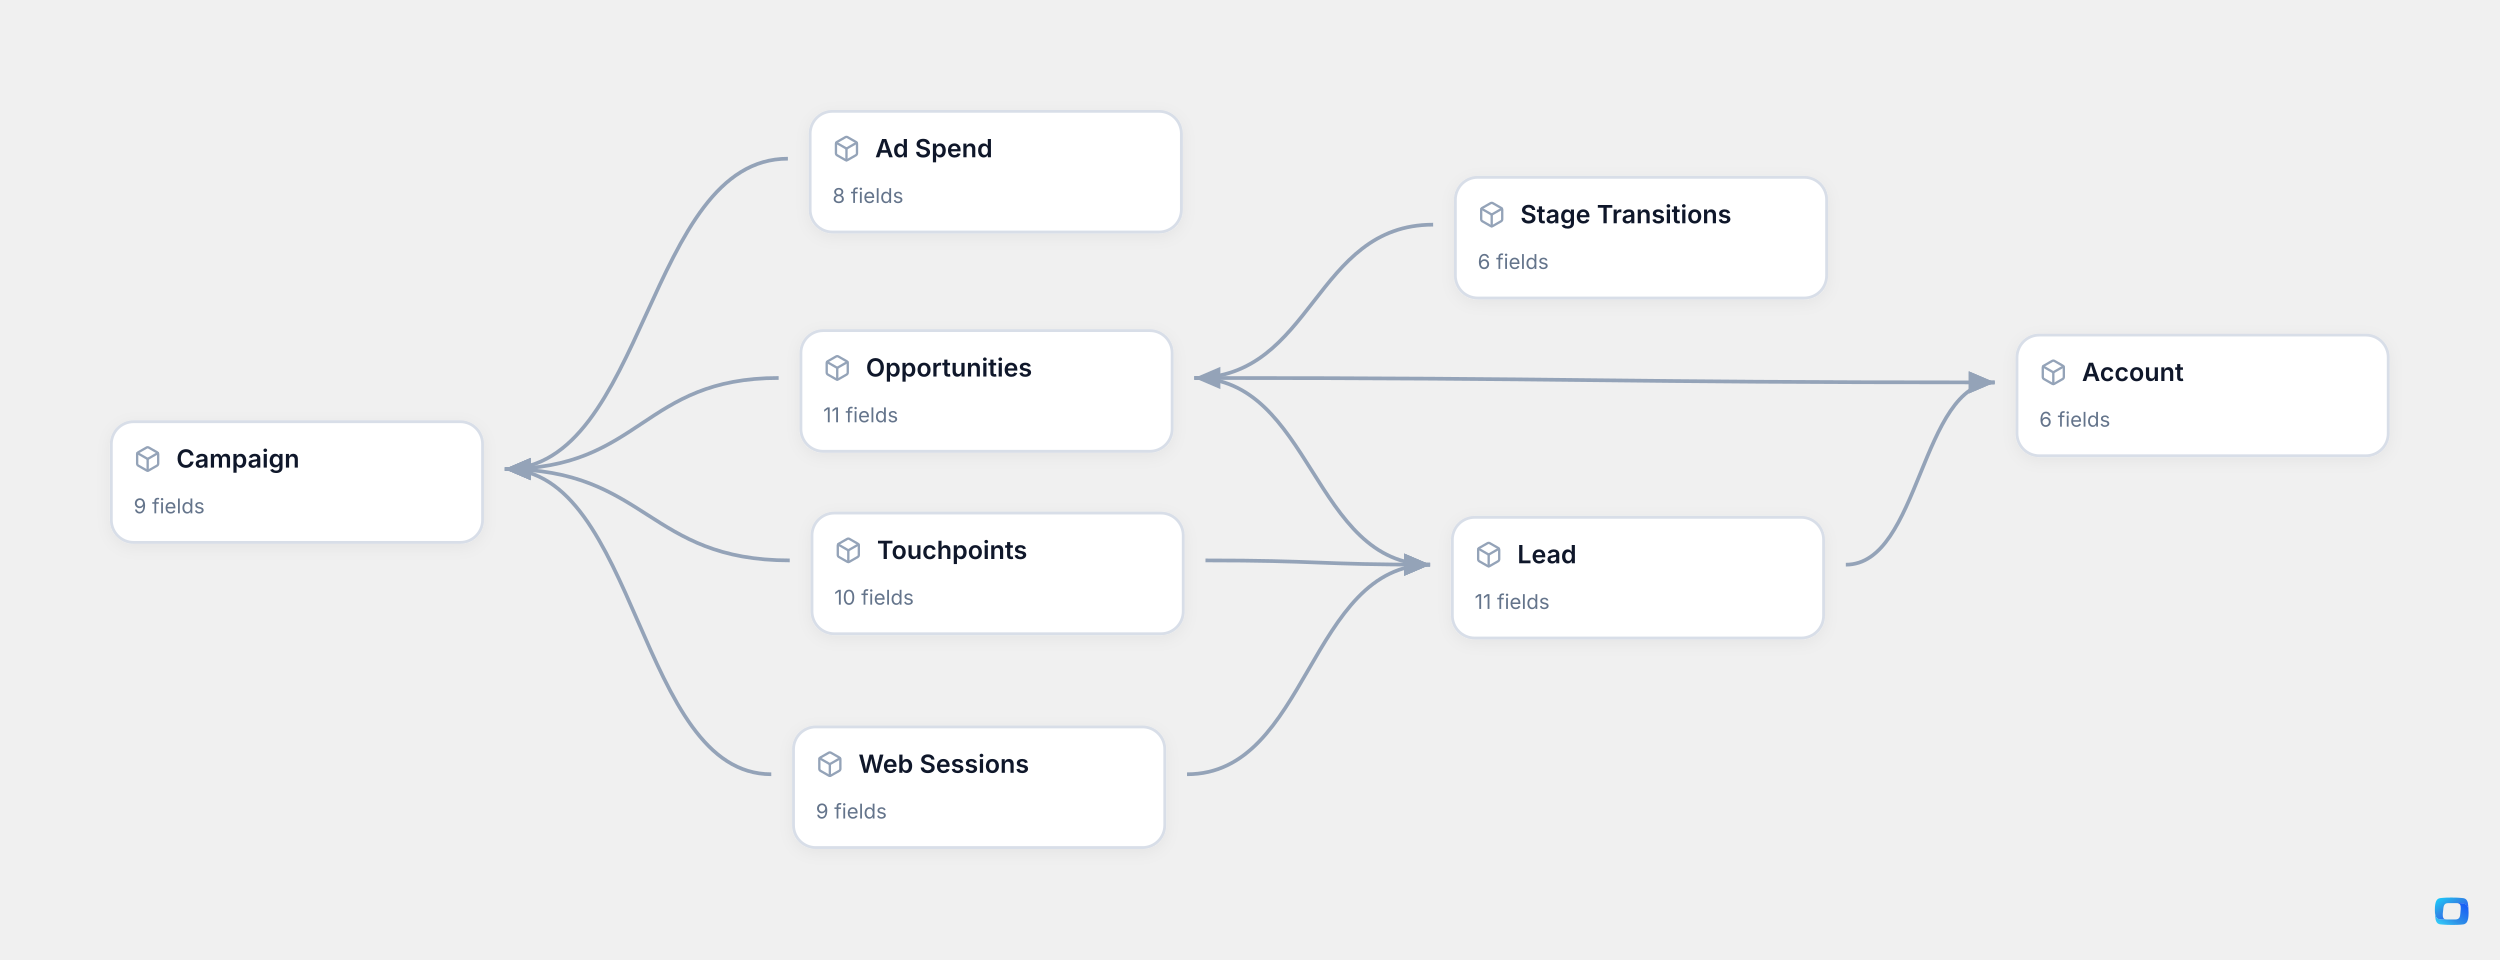
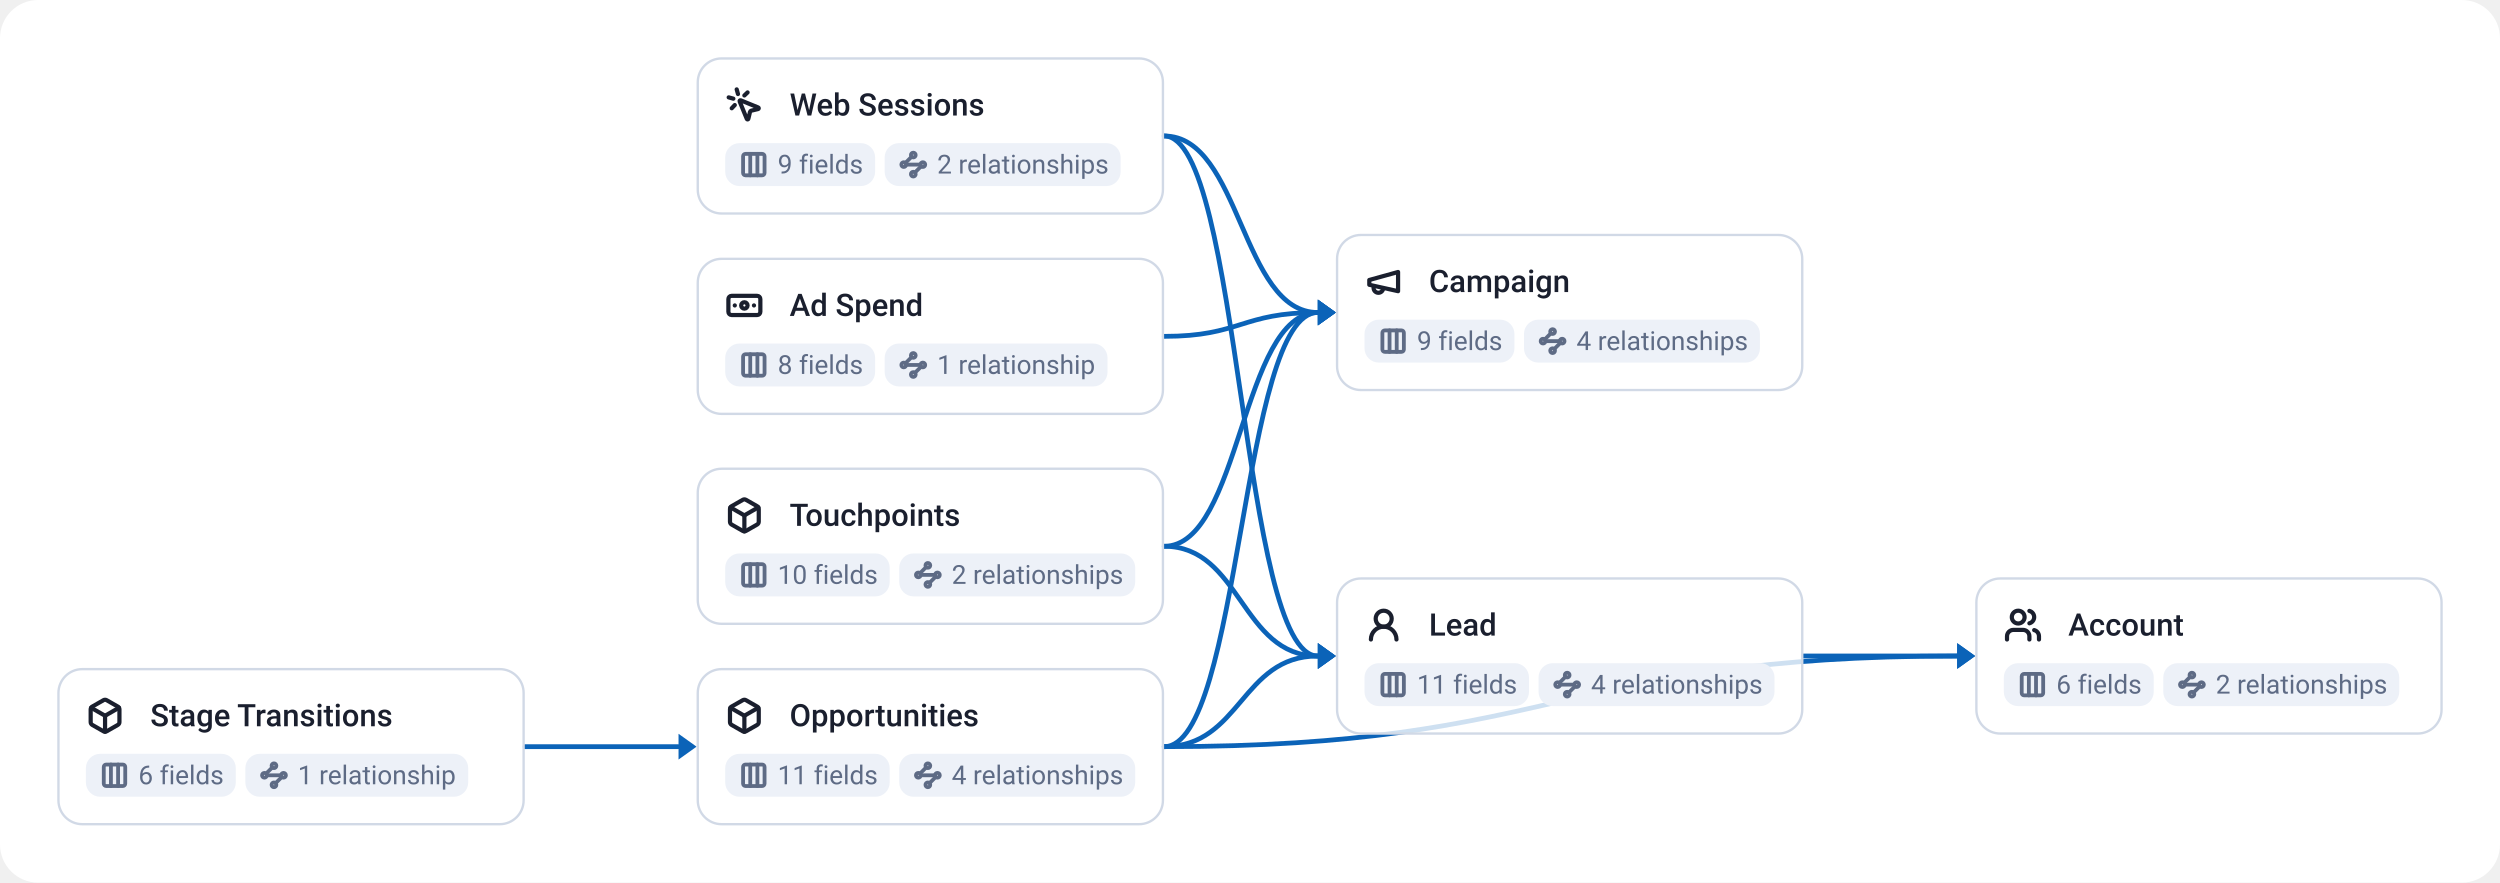
- <svg xmlns="http://www.w3.org/2000/svg" width="1347" height="517" viewBox="0 0 1347 517">
-   <defs>
-     <filter id="card-shadow" x="-20%" y="-20%" width="140%" height="140%">
-       <feDropShadow dx="0" dy="2" stdDeviation="4" flood-color="#0f172a" flood-opacity="0.05" />
-     </filter>
-     <filter id="label-shadow" x="-20%" y="-20%" width="140%" height="140%">
-       <feDropShadow dx="0" dy="1" stdDeviation="2" flood-color="#0f172a" flood-opacity="0.06" />
-     </filter>
-     <marker id="arr-end-0" markerWidth="9" markerHeight="9" refX="7" refY="3" orient="auto" markerUnits="strokeWidth">
-       <path d="M0,0 L7,3 L0,6 z" fill="rgb(148, 163, 184)" />
-     </marker>
-     <marker id="arr-start-0" markerWidth="9" markerHeight="9" refX="0" refY="3" orient="auto" markerUnits="strokeWidth">
-       <path d="M7,0 L0,3 L7,6 z" fill="rgb(148, 163, 184)" />
-     </marker>
-   </defs>
-   <g transform="translate(142.25,-27.58)">
-     <path d="M282.267,113.08 C206.011,113.08 206.011,280.309 129.755,280.309" fill="none" stroke="rgb(148, 163, 184)" stroke-width="2" marker-end="url(#arr-end-0)" />
-     <path d="M852.287,331.83 C892.397,331.83 892.397,233.629 932.506,233.629" fill="none" stroke="rgb(148, 163, 184)" stroke-width="2" marker-end="url(#arr-end-0)" />
-     <path d="M501.291,231.232 C716.899,231.232 716.899,233.629 932.506,233.629" fill="none" stroke="rgb(148, 163, 184)" stroke-width="2" marker-end="url(#arr-end-0)" />
-     <path d="M277.291,231.232 C203.523,231.232 203.523,280.309 129.755,280.309" fill="none" stroke="rgb(148, 163, 184)" stroke-width="2" marker-end="url(#arr-end-0)" />
-     <path d="M501.291,231.232 C564.789,231.232 564.789,331.83 628.287,331.83" fill="none" stroke="rgb(148, 163, 184)" stroke-width="2" marker-end="url(#arr-end-0)" />
-     <path d="M629.919,148.629 C565.605,148.629 565.605,231.232 501.291,231.232" fill="none" stroke="rgb(148, 163, 184)" stroke-width="2" marker-end="url(#arr-end-0)" />
-     <path d="M283.263,329.529 C206.509,329.529 206.509,280.309 129.755,280.309" fill="none" stroke="rgb(148, 163, 184)" stroke-width="2" marker-end="url(#arr-end-0)" />
-     <path d="M507.263,329.529 C567.775,329.529 567.775,331.83 628.287,331.83" fill="none" stroke="rgb(148, 163, 184)" stroke-width="2" marker-end="url(#arr-end-0)" />
-     <path d="M273.311,444.744 C201.533,444.744 201.533,280.309 129.755,280.309" fill="none" stroke="rgb(148, 163, 184)" stroke-width="2" marker-end="url(#arr-end-0)" />
-     <path d="M497.311,444.744 C562.799,444.744 562.799,331.83 628.287,331.83" fill="none" stroke="rgb(148, 163, 184)" stroke-width="2" marker-end="url(#arr-end-0)" />
-     <g transform="translate(944.51,208.13)">
-       <rect x="0" y="0" width="200" height="65" rx="12" fill="#ffffff" stroke="#d8dee8" stroke-width="1.5" filter="url(#card-shadow)" />
-       <g transform="translate(12,12.5) scale(0.63)" fill="none" stroke="#94a3b8" stroke-width="2" stroke-linecap="round" stroke-linejoin="round">
-         <path d="M21 8a2 2 0 0 0-1-1.73l-7-4a2 2 0 0 0-2 0l-7 4A2 2 0 0 0 3 8v8a2 2 0 0 0 1 1.73l7 4a2 2 0 0 0 2 0l7-4A2 2 0 0 0 21 16Z" />
-         <path d="m3.3 7 8.7 5 8.7-5" />
-         <path d="M12 22V12" />
-       </g>
-       <text x="35" y="24.73" font-family="-apple-system, BlinkMacSystemFont, 'Segoe UI', Inter, system-ui, sans-serif" font-size="13.5" font-weight="600" fill="#0f172a">Account</text>
-       <text x="12" y="49.35" font-family="-apple-system, BlinkMacSystemFont, 'Segoe UI', Inter, system-ui, sans-serif" font-size="11" fill="#64748b">6 fields</text>
-     </g>
-     <g transform="translate(294.27,87.58)">
-       <rect x="0" y="0" width="200" height="65" rx="12" fill="#ffffff" stroke="#d8dee8" stroke-width="1.5" filter="url(#card-shadow)" />
-       <g transform="translate(12,12.5) scale(0.63)" fill="none" stroke="#94a3b8" stroke-width="2" stroke-linecap="round" stroke-linejoin="round">
-         <path d="M21 8a2 2 0 0 0-1-1.73l-7-4a2 2 0 0 0-2 0l-7 4A2 2 0 0 0 3 8v8a2 2 0 0 0 1 1.73l7 4a2 2 0 0 0 2 0l7-4A2 2 0 0 0 21 16Z" />
-         <path d="m3.3 7 8.7 5 8.7-5" />
-         <path d="M12 22V12" />
-       </g>
-       <text x="35" y="24.73" font-family="-apple-system, BlinkMacSystemFont, 'Segoe UI', Inter, system-ui, sans-serif" font-size="13.5" font-weight="600" fill="#0f172a">Ad Spend</text>
-       <text x="12" y="49.35" font-family="-apple-system, BlinkMacSystemFont, 'Segoe UI', Inter, system-ui, sans-serif" font-size="11" fill="#64748b">8 fields</text>
-     </g>
-     <g transform="translate(-82.25,254.81)">
-       <rect x="0" y="0" width="200" height="65" rx="12" fill="#ffffff" stroke="#d8dee8" stroke-width="1.5" filter="url(#card-shadow)" />
-       <g transform="translate(12,12.5) scale(0.63)" fill="none" stroke="#94a3b8" stroke-width="2" stroke-linecap="round" stroke-linejoin="round">
-         <path d="M21 8a2 2 0 0 0-1-1.73l-7-4a2 2 0 0 0-2 0l-7 4A2 2 0 0 0 3 8v8a2 2 0 0 0 1 1.73l7 4a2 2 0 0 0 2 0l7-4A2 2 0 0 0 21 16Z" />
-         <path d="m3.3 7 8.7 5 8.7-5" />
-         <path d="M12 22V12" />
-       </g>
-       <text x="35" y="24.73" font-family="-apple-system, BlinkMacSystemFont, 'Segoe UI', Inter, system-ui, sans-serif" font-size="13.5" font-weight="600" fill="#0f172a">Campaign</text>
-       <text x="12" y="49.35" font-family="-apple-system, BlinkMacSystemFont, 'Segoe UI', Inter, system-ui, sans-serif" font-size="11" fill="#64748b">9 fields</text>
-     </g>
-     <g transform="translate(640.29,306.33)">
-       <rect x="0" y="0" width="200" height="65" rx="12" fill="#ffffff" stroke="#d8dee8" stroke-width="1.5" filter="url(#card-shadow)" />
-       <g transform="translate(12,12.5) scale(0.63)" fill="none" stroke="#94a3b8" stroke-width="2" stroke-linecap="round" stroke-linejoin="round">
-         <path d="M21 8a2 2 0 0 0-1-1.73l-7-4a2 2 0 0 0-2 0l-7 4A2 2 0 0 0 3 8v8a2 2 0 0 0 1 1.73l7 4a2 2 0 0 0 2 0l7-4A2 2 0 0 0 21 16Z" />
-         <path d="m3.3 7 8.7 5 8.7-5" />
-         <path d="M12 22V12" />
-       </g>
-       <text x="35" y="24.73" font-family="-apple-system, BlinkMacSystemFont, 'Segoe UI', Inter, system-ui, sans-serif" font-size="13.5" font-weight="600" fill="#0f172a">Lead</text>
-       <text x="12" y="49.35" font-family="-apple-system, BlinkMacSystemFont, 'Segoe UI', Inter, system-ui, sans-serif" font-size="11" fill="#64748b">11 fields</text>
-     </g>
-     <g transform="translate(289.29,205.73)">
-       <rect x="0" y="0" width="200" height="65" rx="12" fill="#ffffff" stroke="#d8dee8" stroke-width="1.5" filter="url(#card-shadow)" />
-       <g transform="translate(12,12.5) scale(0.63)" fill="none" stroke="#94a3b8" stroke-width="2" stroke-linecap="round" stroke-linejoin="round">
-         <path d="M21 8a2 2 0 0 0-1-1.73l-7-4a2 2 0 0 0-2 0l-7 4A2 2 0 0 0 3 8v8a2 2 0 0 0 1 1.73l7 4a2 2 0 0 0 2 0l7-4A2 2 0 0 0 21 16Z" />
-         <path d="m3.3 7 8.7 5 8.7-5" />
-         <path d="M12 22V12" />
-       </g>
-       <text x="35" y="24.73" font-family="-apple-system, BlinkMacSystemFont, 'Segoe UI', Inter, system-ui, sans-serif" font-size="13.5" font-weight="600" fill="#0f172a">Opportunities</text>
-       <text x="12" y="49.35" font-family="-apple-system, BlinkMacSystemFont, 'Segoe UI', Inter, system-ui, sans-serif" font-size="11" fill="#64748b">11 fields</text>
-     </g>
-     <g transform="translate(641.92,123.13)">
-       <rect x="0" y="0" width="200" height="65" rx="12" fill="#ffffff" stroke="#d8dee8" stroke-width="1.5" filter="url(#card-shadow)" />
-       <g transform="translate(12,12.5) scale(0.63)" fill="none" stroke="#94a3b8" stroke-width="2" stroke-linecap="round" stroke-linejoin="round">
-         <path d="M21 8a2 2 0 0 0-1-1.73l-7-4a2 2 0 0 0-2 0l-7 4A2 2 0 0 0 3 8v8a2 2 0 0 0 1 1.73l7 4a2 2 0 0 0 2 0l7-4A2 2 0 0 0 21 16Z" />
-         <path d="m3.3 7 8.7 5 8.7-5" />
-         <path d="M12 22V12" />
-       </g>
-       <text x="35" y="24.73" font-family="-apple-system, BlinkMacSystemFont, 'Segoe UI', Inter, system-ui, sans-serif" font-size="13.5" font-weight="600" fill="#0f172a">Stage Transitions</text>
-       <text x="12" y="49.35" font-family="-apple-system, BlinkMacSystemFont, 'Segoe UI', Inter, system-ui, sans-serif" font-size="11" fill="#64748b">6 fields</text>
-     </g>
-     <g transform="translate(295.26,304.03)">
-       <rect x="0" y="0" width="200" height="65" rx="12" fill="#ffffff" stroke="#d8dee8" stroke-width="1.5" filter="url(#card-shadow)" />
-       <g transform="translate(12,12.5) scale(0.63)" fill="none" stroke="#94a3b8" stroke-width="2" stroke-linecap="round" stroke-linejoin="round">
-         <path d="M21 8a2 2 0 0 0-1-1.73l-7-4a2 2 0 0 0-2 0l-7 4A2 2 0 0 0 3 8v8a2 2 0 0 0 1 1.73l7 4a2 2 0 0 0 2 0l7-4A2 2 0 0 0 21 16Z" />
-         <path d="m3.3 7 8.7 5 8.7-5" />
-         <path d="M12 22V12" />
-       </g>
-       <text x="35" y="24.73" font-family="-apple-system, BlinkMacSystemFont, 'Segoe UI', Inter, system-ui, sans-serif" font-size="13.5" font-weight="600" fill="#0f172a">Touchpoints</text>
-       <text x="12" y="49.35" font-family="-apple-system, BlinkMacSystemFont, 'Segoe UI', Inter, system-ui, sans-serif" font-size="11" fill="#64748b">10 fields</text>
-     </g>
-     <g transform="translate(285.31,419.24)">
-       <rect x="0" y="0" width="200" height="65" rx="12" fill="#ffffff" stroke="#d8dee8" stroke-width="1.5" filter="url(#card-shadow)" />
-       <g transform="translate(12,12.5) scale(0.63)" fill="none" stroke="#94a3b8" stroke-width="2" stroke-linecap="round" stroke-linejoin="round">
-         <path d="M21 8a2 2 0 0 0-1-1.73l-7-4a2 2 0 0 0-2 0l-7 4A2 2 0 0 0 3 8v8a2 2 0 0 0 1 1.73l7 4a2 2 0 0 0 2 0l7-4A2 2 0 0 0 21 16Z" />
-         <path d="m3.3 7 8.7 5 8.7-5" />
-         <path d="M12 22V12" />
-       </g>
-       <text x="35" y="24.73" font-family="-apple-system, BlinkMacSystemFont, 'Segoe UI', Inter, system-ui, sans-serif" font-size="13.5" font-weight="600" fill="#0f172a">Web Sessions</text>
-       <text x="12" y="49.35" font-family="-apple-system, BlinkMacSystemFont, 'Segoe UI', Inter, system-ui, sans-serif" font-size="11" fill="#64748b">9 fields</text>
-     </g>
-   </g>
-   <g transform="translate(1309,479)" opacity="0.92">
-     <defs>
-       <linearGradient id="wmg0" x1="0" y1="0" x2="1" y2="1">
-         <stop stop-color="#05D2FF" />
-         <stop offset=".4" stop-color="#1E88E5" />
-         <stop offset="1" stop-color="#182FFF" />
-       </linearGradient>
-       <linearGradient id="wmg1" x1="0" y1="1" x2="1" y2="0">
-         <stop stop-color="#24D8FF" />
-         <stop offset=".4" stop-color="#1E88E5" />
-         <stop offset="1" stop-color="#0046F9" />
-       </linearGradient>
-     </defs>
-     <g transform="scale(0.046875)">
-       <path d="M421.311 119.85C435.258 133.807 440.996 157.327 440.996 157.327C440.996 157.327 449.53 204.69 449.53 268.995C449.53 177.972 418.65 162.348 311.314 162.348H212.327C157.38 162.348 161.097 217.57 157.38 243.85L152.865 283.556C150.697 325.33 157.951 351.215 200.811 351.215C111.444 351.215 61.806 365.847 61.806 239.866C61.806 182.846 70.404 157.327 70.404 157.327C70.404 157.327 76.142 133.807 90.118 119.85C104.095 105.877 124.809 104.475 124.809 104.475C124.809 104.475 167.579 98.037 252.066 98.037C336.554 98.037 384.285 104.475 384.285 104.475C384.285 104.475 407.321 105.877 421.311 119.85Z" fill="url(#wmg0)" />
-       <path d="M449.515 271.888C449.52 273.026 449.523 274.174 449.523 275.333C449.523 329.946 441.393 351.201 441.393 351.201C441.393 351.201 435.03 376.952 424.167 388.075C406.929 405.725 388.495 406.71 388.495 406.71C388.495 406.71 348.836 413.061 263.502 413.061C181.632 413.061 127.111 406.749 127.111 406.749C127.111 406.749 104.091 405.337 90.114 391.377C76.138 377.394 70.4 351.201 70.4 351.201C70.4 351.201 61.806 297.401 61.806 238.506C61.806 352.055 102.131 351.374 175.525 350.133C183.56 349.998 191.992 349.855 200.811 349.855H299.787C343.122 349.855 352.906 318.315 354.792 282.196L359.32 227.093C360.526 204.443 357.608 188.362 350.507 178.012C342.765 166.722 329.575 160.987 311.314 160.987C424.974 160.987 448.73 176.216 449.515 271.888Z" fill="url(#wmg1)" />
-     </g>
+ <svg xmlns="http://www.w3.org/2000/svg" width="1048" height="370" viewBox="0 0 1048 370" role="img" aria-labelledby="t">
+   <rect width="1048" height="370" rx="16" fill="#ffffff" />
+   <path d="M488 141 C 520.22 141, 520.22 131, 552.44 131" fill="none" stroke="#0b63b8" stroke-width="2" stroke-linecap="round" />
+   <path d="M552.44 125.6L560 131L552.44 136.4Z" fill="#0b63b8" />
+   <path d="M756 275 C 788.22 275, 788.22 275, 820.44 275" fill="none" stroke="#0b63b8" stroke-width="2" stroke-linecap="round" />
+   <path d="M820.44 269.6L828 275L820.44 280.4Z" fill="#0b63b8" />
+   <path d="M488 313 C 654.22 313, 654.22 275, 820.44 275" fill="none" stroke="#0b63b8" stroke-width="2" stroke-linecap="round" />
+   <path d="M820.44 269.6L828 275L820.44 280.4Z" fill="#0b63b8" />
+   <path d="M488 313 C 520.22 313, 520.22 131, 552.44 131" fill="none" stroke="#0b63b8" stroke-width="2" stroke-linecap="round" />
+   <path d="M552.44 125.6L560 131L552.44 136.4Z" fill="#0b63b8" />
+   <path d="M488 313 C 520.22 313, 520.22 275, 552.44 275" fill="none" stroke="#0b63b8" stroke-width="2" stroke-linecap="round" />
+   <path d="M552.44 269.6L560 275L552.44 280.4Z" fill="#0b63b8" />
+   <path d="M220 313 C 252.22 313, 252.22 313, 284.44 313" fill="none" stroke="#0b63b8" stroke-width="2" stroke-linecap="round" />
+   <path d="M284.44 307.6L292 313L284.44 318.4Z" fill="#0b63b8" />
+   <path d="M488 229 C 520.22 229, 520.22 131, 552.44 131" fill="none" stroke="#0b63b8" stroke-width="2" stroke-linecap="round" />
+   <path d="M552.44 125.6L560 131L552.44 136.4Z" fill="#0b63b8" />
+   <path d="M488 229 C 520.22 229, 520.22 275, 552.44 275" fill="none" stroke="#0b63b8" stroke-width="2" stroke-linecap="round" />
+   <path d="M552.44 269.6L560 275L552.44 280.4Z" fill="#0b63b8" />
+   <path d="M488 57 C 520.22 57, 520.22 131, 552.44 131" fill="none" stroke="#0b63b8" stroke-width="2" stroke-linecap="round" />
+   <path d="M552.44 125.6L560 131L552.44 136.4Z" fill="#0b63b8" />
+   <path d="M488 57 C 520.22 57, 520.22 275, 552.44 275" fill="none" stroke="#0b63b8" stroke-width="2" stroke-linecap="round" />
+   <path d="M552.44 269.6L560 275L552.44 280.4Z" fill="#0b63b8" />
+   <g>
+     <rect x="828.5" y="242.5" width="195" height="65" rx="10" fill="#ffffff" fill-opacity="0.8" stroke="#d1d9e6" stroke-width="1" />
+     <g transform="translate(840 254) scale(0.67)" fill="none" stroke="#1a1f2e" stroke-width="2.63" stroke-linecap="round" stroke-linejoin="round" color="#1a1f2e">
+       <path d="M16 21v-2a4 4 0 0 0-4-4H6a4 4 0 0 0-4 4v2" />
+       <path d="M16 3.128a4 4 0 0 1 0 7.744" />
+       <path d="M22 21v-2a4 4 0 0 0-3-3.87" />
+       <circle cx="9" cy="7" r="4" />
+     </g>
+     <text x="867" y="262" font-family="Roboto, -apple-system, BlinkMacSystemFont, 'Segoe UI', Helvetica, Arial, sans-serif" font-size="13" font-weight="500" fill="#1a1f2e" dominant-baseline="central" textLength="48.38" lengthAdjust="spacingAndGlyphs">Account</text>
+     <rect x="840" y="278" width="62.85" height="18" rx="6" fill="#edf1f8" />
+     <g transform="translate(846 281) scale(0.5)" fill="none" stroke="#5e6b85" stroke-width="3.2" stroke-linecap="round" stroke-linejoin="round" color="#5e6b85">
+       <rect width="18" height="18" x="3" y="3" rx="2" />
+       <path d="M9 3v18" />
+       <path d="M15 3v18" />
+     </g>
+     <text x="862" y="287" font-family="Roboto, -apple-system, BlinkMacSystemFont, 'Segoe UI', Helvetica, Arial, sans-serif" font-size="11" fill="#5e6b85" dominant-baseline="central" textLength="34.85" lengthAdjust="spacingAndGlyphs">6 fields</text>
+     <rect x="906.85" y="278" width="98.92" height="18" rx="6" fill="#edf1f8" />
+     <g transform="translate(912.85 281) scale(0.5)" fill="none" stroke="#5e6b85" stroke-width="3.2" stroke-linecap="round" stroke-linejoin="round" color="#5e6b85">
+       <path d="m10.586 5.414-5.172 5.172" />
+       <path d="m18.586 13.414-5.172 5.172" />
+       <path d="M6 12h12" />
+       <circle cx="12" cy="20" r="2" />
+       <circle cx="12" cy="4" r="2" />
+       <circle cx="20" cy="12" r="2" />
+       <circle cx="4" cy="12" r="2" />
+     </g>
+     <text x="928.85" y="287" font-family="Roboto, -apple-system, BlinkMacSystemFont, 'Segoe UI', Helvetica, Arial, sans-serif" font-size="11" fill="#5e6b85" dominant-baseline="central" textLength="70.92" lengthAdjust="spacingAndGlyphs">2 relationships</text>
+   </g>
+   <g>
+     <rect x="292.5" y="108.5" width="195" height="65" rx="10" fill="#ffffff" fill-opacity="0.8" stroke="#d1d9e6" stroke-width="1" />
+     <g transform="translate(304 120) scale(0.67)" fill="none" stroke="#1a1f2e" stroke-width="2.63" stroke-linecap="round" stroke-linejoin="round" color="#1a1f2e">
+       <rect width="20" height="12" x="2" y="6" rx="2" />
+       <circle cx="12" cy="12" r="2" />
+       <path d="M6 12h.01M18 12h.01" />
+     </g>
+     <text x="331" y="128" font-family="Roboto, -apple-system, BlinkMacSystemFont, 'Segoe UI', Helvetica, Arial, sans-serif" font-size="13" font-weight="500" fill="#1a1f2e" dominant-baseline="central" textLength="58.81" lengthAdjust="spacingAndGlyphs">Ad Spend</text>
+     <rect x="304" y="144" width="62.85" height="18" rx="6" fill="#edf1f8" />
+     <g transform="translate(310 147) scale(0.5)" fill="none" stroke="#5e6b85" stroke-width="3.2" stroke-linecap="round" stroke-linejoin="round" color="#5e6b85">
+       <rect width="18" height="18" x="3" y="3" rx="2" />
+       <path d="M9 3v18" />
+       <path d="M15 3v18" />
+     </g>
+     <text x="326" y="153" font-family="Roboto, -apple-system, BlinkMacSystemFont, 'Segoe UI', Helvetica, Arial, sans-serif" font-size="11" fill="#5e6b85" dominant-baseline="central" textLength="34.85" lengthAdjust="spacingAndGlyphs">8 fields</text>
+     <rect x="370.85" y="144" width="93.42" height="18" rx="6" fill="#edf1f8" />
+     <g transform="translate(376.85 147) scale(0.5)" fill="none" stroke="#5e6b85" stroke-width="3.2" stroke-linecap="round" stroke-linejoin="round" color="#5e6b85">
+       <path d="m10.586 5.414-5.172 5.172" />
+       <path d="m18.586 13.414-5.172 5.172" />
+       <path d="M6 12h12" />
+       <circle cx="12" cy="20" r="2" />
+       <circle cx="12" cy="4" r="2" />
+       <circle cx="20" cy="12" r="2" />
+       <circle cx="4" cy="12" r="2" />
+     </g>
+     <text x="392.85" y="153" font-family="Roboto, -apple-system, BlinkMacSystemFont, 'Segoe UI', Helvetica, Arial, sans-serif" font-size="11" fill="#5e6b85" dominant-baseline="central" textLength="65.42" lengthAdjust="spacingAndGlyphs">1 relationship</text>
+   </g>
+   <g>
+     <rect x="560.5" y="98.5" width="195" height="65" rx="10" fill="#ffffff" fill-opacity="0.8" stroke="#d1d9e6" stroke-width="1" />
+     <g transform="translate(572 110) scale(0.67)" fill="none" stroke="#1a1f2e" stroke-width="2.63" stroke-linecap="round" stroke-linejoin="round" color="#1a1f2e">
+       <path d="m3 11 18-5v12L3 14v-3z" />
+       <path d="M11.6 16.8a3 3 0 1 1-5.8-1.6" />
+     </g>
+     <text x="599" y="118" font-family="Roboto, -apple-system, BlinkMacSystemFont, 'Segoe UI', Helvetica, Arial, sans-serif" font-size="13" font-weight="500" fill="#1a1f2e" dominant-baseline="central" textLength="61.02" lengthAdjust="spacingAndGlyphs">Campaign</text>
+     <rect x="572" y="134" width="62.85" height="18" rx="6" fill="#edf1f8" />
+     <g transform="translate(578 137) scale(0.5)" fill="none" stroke="#5e6b85" stroke-width="3.2" stroke-linecap="round" stroke-linejoin="round" color="#5e6b85">
+       <rect width="18" height="18" x="3" y="3" rx="2" />
+       <path d="M9 3v18" />
+       <path d="M15 3v18" />
+     </g>
+     <text x="594" y="143" font-family="Roboto, -apple-system, BlinkMacSystemFont, 'Segoe UI', Helvetica, Arial, sans-serif" font-size="11" fill="#5e6b85" dominant-baseline="central" textLength="34.85" lengthAdjust="spacingAndGlyphs">9 fields</text>
+     <rect x="638.85" y="134" width="98.92" height="18" rx="6" fill="#edf1f8" />
+     <g transform="translate(644.85 137) scale(0.5)" fill="none" stroke="#5e6b85" stroke-width="3.2" stroke-linecap="round" stroke-linejoin="round" color="#5e6b85">
+       <path d="m10.586 5.414-5.172 5.172" />
+       <path d="m18.586 13.414-5.172 5.172" />
+       <path d="M6 12h12" />
+       <circle cx="12" cy="20" r="2" />
+       <circle cx="12" cy="4" r="2" />
+       <circle cx="20" cy="12" r="2" />
+       <circle cx="4" cy="12" r="2" />
+     </g>
+     <text x="660.85" y="143" font-family="Roboto, -apple-system, BlinkMacSystemFont, 'Segoe UI', Helvetica, Arial, sans-serif" font-size="11" fill="#5e6b85" dominant-baseline="central" textLength="70.92" lengthAdjust="spacingAndGlyphs">4 relationships</text>
+   </g>
+   <g>
+     <rect x="560.5" y="242.5" width="195" height="65" rx="10" fill="#ffffff" fill-opacity="0.8" stroke="#d1d9e6" stroke-width="1" />
+     <g transform="translate(572 254) scale(0.67)" fill="none" stroke="#1a1f2e" stroke-width="2.63" stroke-linecap="round" stroke-linejoin="round" color="#1a1f2e">
+       <circle cx="12" cy="8" r="5" />
+       <path d="M20 21a8 8 0 0 0-16 0" />
+     </g>
+     <text x="599" y="262" font-family="Roboto, -apple-system, BlinkMacSystemFont, 'Segoe UI', Helvetica, Arial, sans-serif" font-size="13" font-weight="500" fill="#1a1f2e" dominant-baseline="central" textLength="29.78" lengthAdjust="spacingAndGlyphs">Lead</text>
+     <rect x="572" y="278" width="68.96" height="18" rx="6" fill="#edf1f8" />
+     <g transform="translate(578 281) scale(0.5)" fill="none" stroke="#5e6b85" stroke-width="3.2" stroke-linecap="round" stroke-linejoin="round" color="#5e6b85">
+       <rect width="18" height="18" x="3" y="3" rx="2" />
+       <path d="M9 3v18" />
+       <path d="M15 3v18" />
+     </g>
+     <text x="594" y="287" font-family="Roboto, -apple-system, BlinkMacSystemFont, 'Segoe UI', Helvetica, Arial, sans-serif" font-size="11" fill="#5e6b85" dominant-baseline="central" textLength="40.96" lengthAdjust="spacingAndGlyphs">11 fields</text>
+     <rect x="644.96" y="278" width="98.92" height="18" rx="6" fill="#edf1f8" />
+     <g transform="translate(650.96 281) scale(0.5)" fill="none" stroke="#5e6b85" stroke-width="3.2" stroke-linecap="round" stroke-linejoin="round" color="#5e6b85">
+       <path d="m10.586 5.414-5.172 5.172" />
+       <path d="m18.586 13.414-5.172 5.172" />
+       <path d="M6 12h12" />
+       <circle cx="12" cy="20" r="2" />
+       <circle cx="12" cy="4" r="2" />
+       <circle cx="20" cy="12" r="2" />
+       <circle cx="4" cy="12" r="2" />
+     </g>
+     <text x="666.96" y="287" font-family="Roboto, -apple-system, BlinkMacSystemFont, 'Segoe UI', Helvetica, Arial, sans-serif" font-size="11" fill="#5e6b85" dominant-baseline="central" textLength="70.92" lengthAdjust="spacingAndGlyphs">4 relationships</text>
+   </g>
+   <g>
+     <rect x="292.5" y="280.5" width="195" height="65" rx="10" fill="#ffffff" fill-opacity="0.8" stroke="#d1d9e6" stroke-width="1" />
+     <g transform="translate(304 292) scale(0.67)" fill="none" stroke="#1a1f2e" stroke-width="2.63" stroke-linecap="round" stroke-linejoin="round" color="#1a1f2e">
+       <path d="M21 8a2 2 0 0 0-1-1.73l-7-4a2 2 0 0 0-2 0l-7 4A2 2 0 0 0 3 8v8a2 2 0 0 0 1 1.73l7 4a2 2 0 0 0 2 0l7-4A2 2 0 0 0 21 16Z" />
+       <path d="m3.3 7 8.7 5 8.7-5" />
+       <path d="M12 22V12" />
+     </g>
+     <text x="331" y="300" font-family="Roboto, -apple-system, BlinkMacSystemFont, 'Segoe UI', Helvetica, Arial, sans-serif" font-size="13" font-weight="500" fill="#1a1f2e" dominant-baseline="central" textLength="79.63" lengthAdjust="spacingAndGlyphs">Opportunities</text>
+     <rect x="304" y="316" width="68.96" height="18" rx="6" fill="#edf1f8" />
+     <g transform="translate(310 319) scale(0.5)" fill="none" stroke="#5e6b85" stroke-width="3.2" stroke-linecap="round" stroke-linejoin="round" color="#5e6b85">
+       <rect width="18" height="18" x="3" y="3" rx="2" />
+       <path d="M9 3v18" />
+       <path d="M15 3v18" />
+     </g>
+     <text x="326" y="325" font-family="Roboto, -apple-system, BlinkMacSystemFont, 'Segoe UI', Helvetica, Arial, sans-serif" font-size="11" fill="#5e6b85" dominant-baseline="central" textLength="40.96" lengthAdjust="spacingAndGlyphs">11 fields</text>
+     <rect x="376.96" y="316" width="98.92" height="18" rx="6" fill="#edf1f8" />
+     <g transform="translate(382.96 319) scale(0.5)" fill="none" stroke="#5e6b85" stroke-width="3.2" stroke-linecap="round" stroke-linejoin="round" color="#5e6b85">
+       <path d="m10.586 5.414-5.172 5.172" />
+       <path d="m18.586 13.414-5.172 5.172" />
+       <path d="M6 12h12" />
+       <circle cx="12" cy="20" r="2" />
+       <circle cx="12" cy="4" r="2" />
+       <circle cx="20" cy="12" r="2" />
+       <circle cx="4" cy="12" r="2" />
+     </g>
+     <text x="398.96" y="325" font-family="Roboto, -apple-system, BlinkMacSystemFont, 'Segoe UI', Helvetica, Arial, sans-serif" font-size="11" fill="#5e6b85" dominant-baseline="central" textLength="70.92" lengthAdjust="spacingAndGlyphs">4 relationships</text>
+   </g>
+   <g>
+     <rect x="24.5" y="280.5" width="195" height="65" rx="10" fill="#ffffff" fill-opacity="0.8" stroke="#d1d9e6" stroke-width="1" />
+     <g transform="translate(36 292) scale(0.67)" fill="none" stroke="#1a1f2e" stroke-width="2.63" stroke-linecap="round" stroke-linejoin="round" color="#1a1f2e">
+       <path d="M21 8a2 2 0 0 0-1-1.73l-7-4a2 2 0 0 0-2 0l-7 4A2 2 0 0 0 3 8v8a2 2 0 0 0 1 1.73l7 4a2 2 0 0 0 2 0l7-4A2 2 0 0 0 21 16Z" />
+       <path d="m3.3 7 8.7 5 8.7-5" />
+       <path d="M12 22V12" />
+     </g>
+     <text x="63" y="300" font-family="Roboto, -apple-system, BlinkMacSystemFont, 'Segoe UI', Helvetica, Arial, sans-serif" font-size="13" font-weight="500" fill="#1a1f2e" dominant-baseline="central" textLength="104.19" lengthAdjust="spacingAndGlyphs">Stage Transitions</text>
+     <rect x="36" y="316" width="62.85" height="18" rx="6" fill="#edf1f8" />
+     <g transform="translate(42 319) scale(0.5)" fill="none" stroke="#5e6b85" stroke-width="3.2" stroke-linecap="round" stroke-linejoin="round" color="#5e6b85">
+       <rect width="18" height="18" x="3" y="3" rx="2" />
+       <path d="M9 3v18" />
+       <path d="M15 3v18" />
+     </g>
+     <text x="58" y="325" font-family="Roboto, -apple-system, BlinkMacSystemFont, 'Segoe UI', Helvetica, Arial, sans-serif" font-size="11" fill="#5e6b85" dominant-baseline="central" textLength="34.85" lengthAdjust="spacingAndGlyphs">6 fields</text>
+     <rect x="102.85" y="316" width="93.42" height="18" rx="6" fill="#edf1f8" />
+     <g transform="translate(108.85 319) scale(0.5)" fill="none" stroke="#5e6b85" stroke-width="3.2" stroke-linecap="round" stroke-linejoin="round" color="#5e6b85">
+       <path d="m10.586 5.414-5.172 5.172" />
+       <path d="m18.586 13.414-5.172 5.172" />
+       <path d="M6 12h12" />
+       <circle cx="12" cy="20" r="2" />
+       <circle cx="12" cy="4" r="2" />
+       <circle cx="20" cy="12" r="2" />
+       <circle cx="4" cy="12" r="2" />
+     </g>
+     <text x="124.85" y="325" font-family="Roboto, -apple-system, BlinkMacSystemFont, 'Segoe UI', Helvetica, Arial, sans-serif" font-size="11" fill="#5e6b85" dominant-baseline="central" textLength="65.42" lengthAdjust="spacingAndGlyphs">1 relationship</text>
+   </g>
+   <g>
+     <rect x="292.5" y="196.5" width="195" height="65" rx="10" fill="#ffffff" fill-opacity="0.8" stroke="#d1d9e6" stroke-width="1" />
+     <g transform="translate(304 208) scale(0.67)" fill="none" stroke="#1a1f2e" stroke-width="2.63" stroke-linecap="round" stroke-linejoin="round" color="#1a1f2e">
+       <path d="M21 8a2 2 0 0 0-1-1.73l-7-4a2 2 0 0 0-2 0l-7 4A2 2 0 0 0 3 8v8a2 2 0 0 0 1 1.73l7 4a2 2 0 0 0 2 0l7-4A2 2 0 0 0 21 16Z" />
+       <path d="m3.3 7 8.7 5 8.7-5" />
+       <path d="M12 22V12" />
+     </g>
+     <text x="331" y="216" font-family="Roboto, -apple-system, BlinkMacSystemFont, 'Segoe UI', Helvetica, Arial, sans-serif" font-size="13" font-weight="500" fill="#1a1f2e" dominant-baseline="central" textLength="72.94" lengthAdjust="spacingAndGlyphs">Touchpoints</text>
+     <rect x="304" y="232" width="68.96" height="18" rx="6" fill="#edf1f8" />
+     <g transform="translate(310 235) scale(0.5)" fill="none" stroke="#5e6b85" stroke-width="3.2" stroke-linecap="round" stroke-linejoin="round" color="#5e6b85">
+       <rect width="18" height="18" x="3" y="3" rx="2" />
+       <path d="M9 3v18" />
+       <path d="M15 3v18" />
+     </g>
+     <text x="326" y="241" font-family="Roboto, -apple-system, BlinkMacSystemFont, 'Segoe UI', Helvetica, Arial, sans-serif" font-size="11" fill="#5e6b85" dominant-baseline="central" textLength="40.96" lengthAdjust="spacingAndGlyphs">10 fields</text>
+     <rect x="376.96" y="232" width="98.92" height="18" rx="6" fill="#edf1f8" />
+     <g transform="translate(382.96 235) scale(0.5)" fill="none" stroke="#5e6b85" stroke-width="3.2" stroke-linecap="round" stroke-linejoin="round" color="#5e6b85">
+       <path d="m10.586 5.414-5.172 5.172" />
+       <path d="m18.586 13.414-5.172 5.172" />
+       <path d="M6 12h12" />
+       <circle cx="12" cy="20" r="2" />
+       <circle cx="12" cy="4" r="2" />
+       <circle cx="20" cy="12" r="2" />
+       <circle cx="4" cy="12" r="2" />
+     </g>
+     <text x="398.96" y="241" font-family="Roboto, -apple-system, BlinkMacSystemFont, 'Segoe UI', Helvetica, Arial, sans-serif" font-size="11" fill="#5e6b85" dominant-baseline="central" textLength="70.92" lengthAdjust="spacingAndGlyphs">2 relationships</text>
+   </g>
+   <g>
+     <rect x="292.5" y="24.5" width="195" height="65" rx="10" fill="#ffffff" fill-opacity="0.8" stroke="#d1d9e6" stroke-width="1" />
+     <g transform="translate(304 36) scale(0.67)" fill="none" stroke="#1a1f2e" stroke-width="2.63" stroke-linecap="round" stroke-linejoin="round" color="#1a1f2e">
+       <path d="M14 4.1 12 6" />
+       <path d="m5.1 8-2.9-.8" />
+       <path d="m6 12-1.9 2" />
+       <path d="M7.2 2.2 8 5.1" />
+       <path d="M9.037 9.69a.498.498 0 0 1 .653-.653l11 4.5a.5.5 0 0 1-.074.949l-4.349 1.041a1 1 0 0 0-.74.739l-1.04 4.35a.5.5 0 0 1-.95.074z" />
+     </g>
+     <text x="331" y="44" font-family="Roboto, -apple-system, BlinkMacSystemFont, 'Segoe UI', Helvetica, Arial, sans-serif" font-size="13" font-weight="500" fill="#1a1f2e" dominant-baseline="central" textLength="85.58" lengthAdjust="spacingAndGlyphs">Web Sessions</text>
+     <rect x="304" y="60" width="62.85" height="18" rx="6" fill="#edf1f8" />
+     <g transform="translate(310 63) scale(0.5)" fill="none" stroke="#5e6b85" stroke-width="3.2" stroke-linecap="round" stroke-linejoin="round" color="#5e6b85">
+       <rect width="18" height="18" x="3" y="3" rx="2" />
+       <path d="M9 3v18" />
+       <path d="M15 3v18" />
+     </g>
+     <text x="326" y="69" font-family="Roboto, -apple-system, BlinkMacSystemFont, 'Segoe UI', Helvetica, Arial, sans-serif" font-size="11" fill="#5e6b85" dominant-baseline="central" textLength="34.85" lengthAdjust="spacingAndGlyphs">9 fields</text>
+     <rect x="370.85" y="60" width="98.92" height="18" rx="6" fill="#edf1f8" />
+     <g transform="translate(376.85 63) scale(0.5)" fill="none" stroke="#5e6b85" stroke-width="3.2" stroke-linecap="round" stroke-linejoin="round" color="#5e6b85">
+       <path d="m10.586 5.414-5.172 5.172" />
+       <path d="m18.586 13.414-5.172 5.172" />
+       <path d="M6 12h12" />
+       <circle cx="12" cy="20" r="2" />
+       <circle cx="12" cy="4" r="2" />
+       <circle cx="20" cy="12" r="2" />
+       <circle cx="4" cy="12" r="2" />
+     </g>
+     <text x="392.85" y="69" font-family="Roboto, -apple-system, BlinkMacSystemFont, 'Segoe UI', Helvetica, Arial, sans-serif" font-size="11" fill="#5e6b85" dominant-baseline="central" textLength="70.92" lengthAdjust="spacingAndGlyphs">2 relationships</text>
  </g>
</svg>
